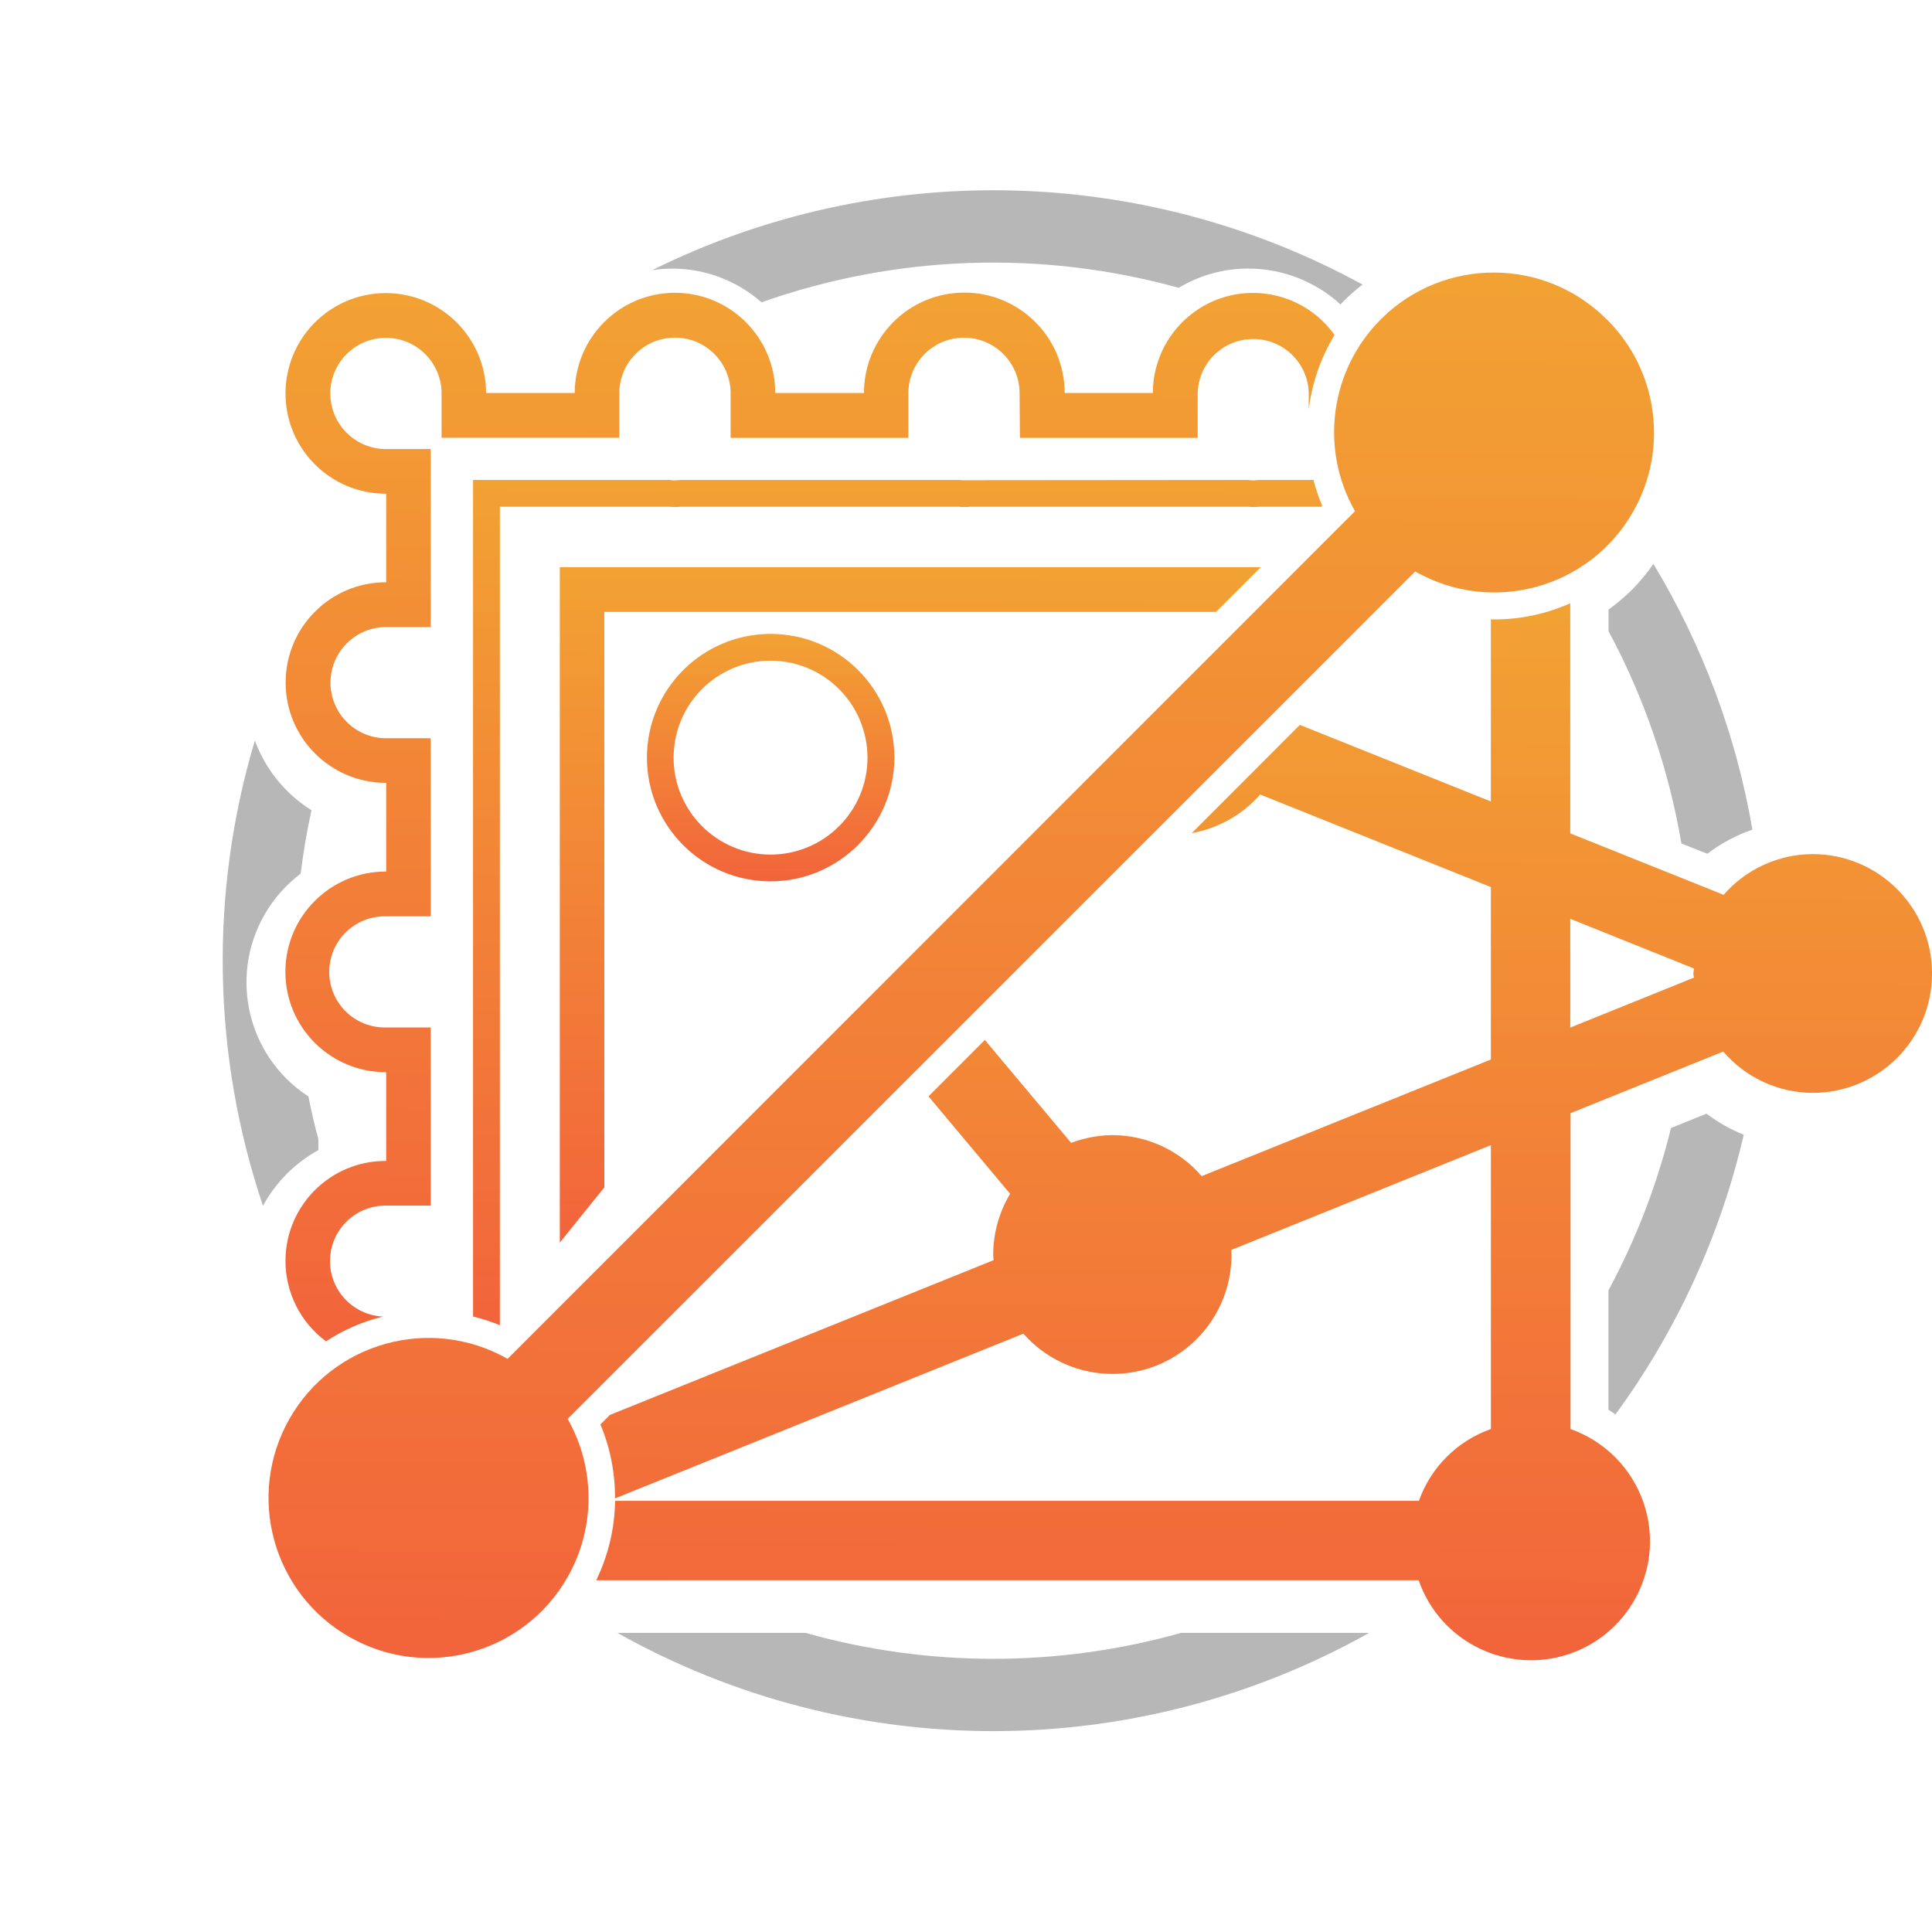
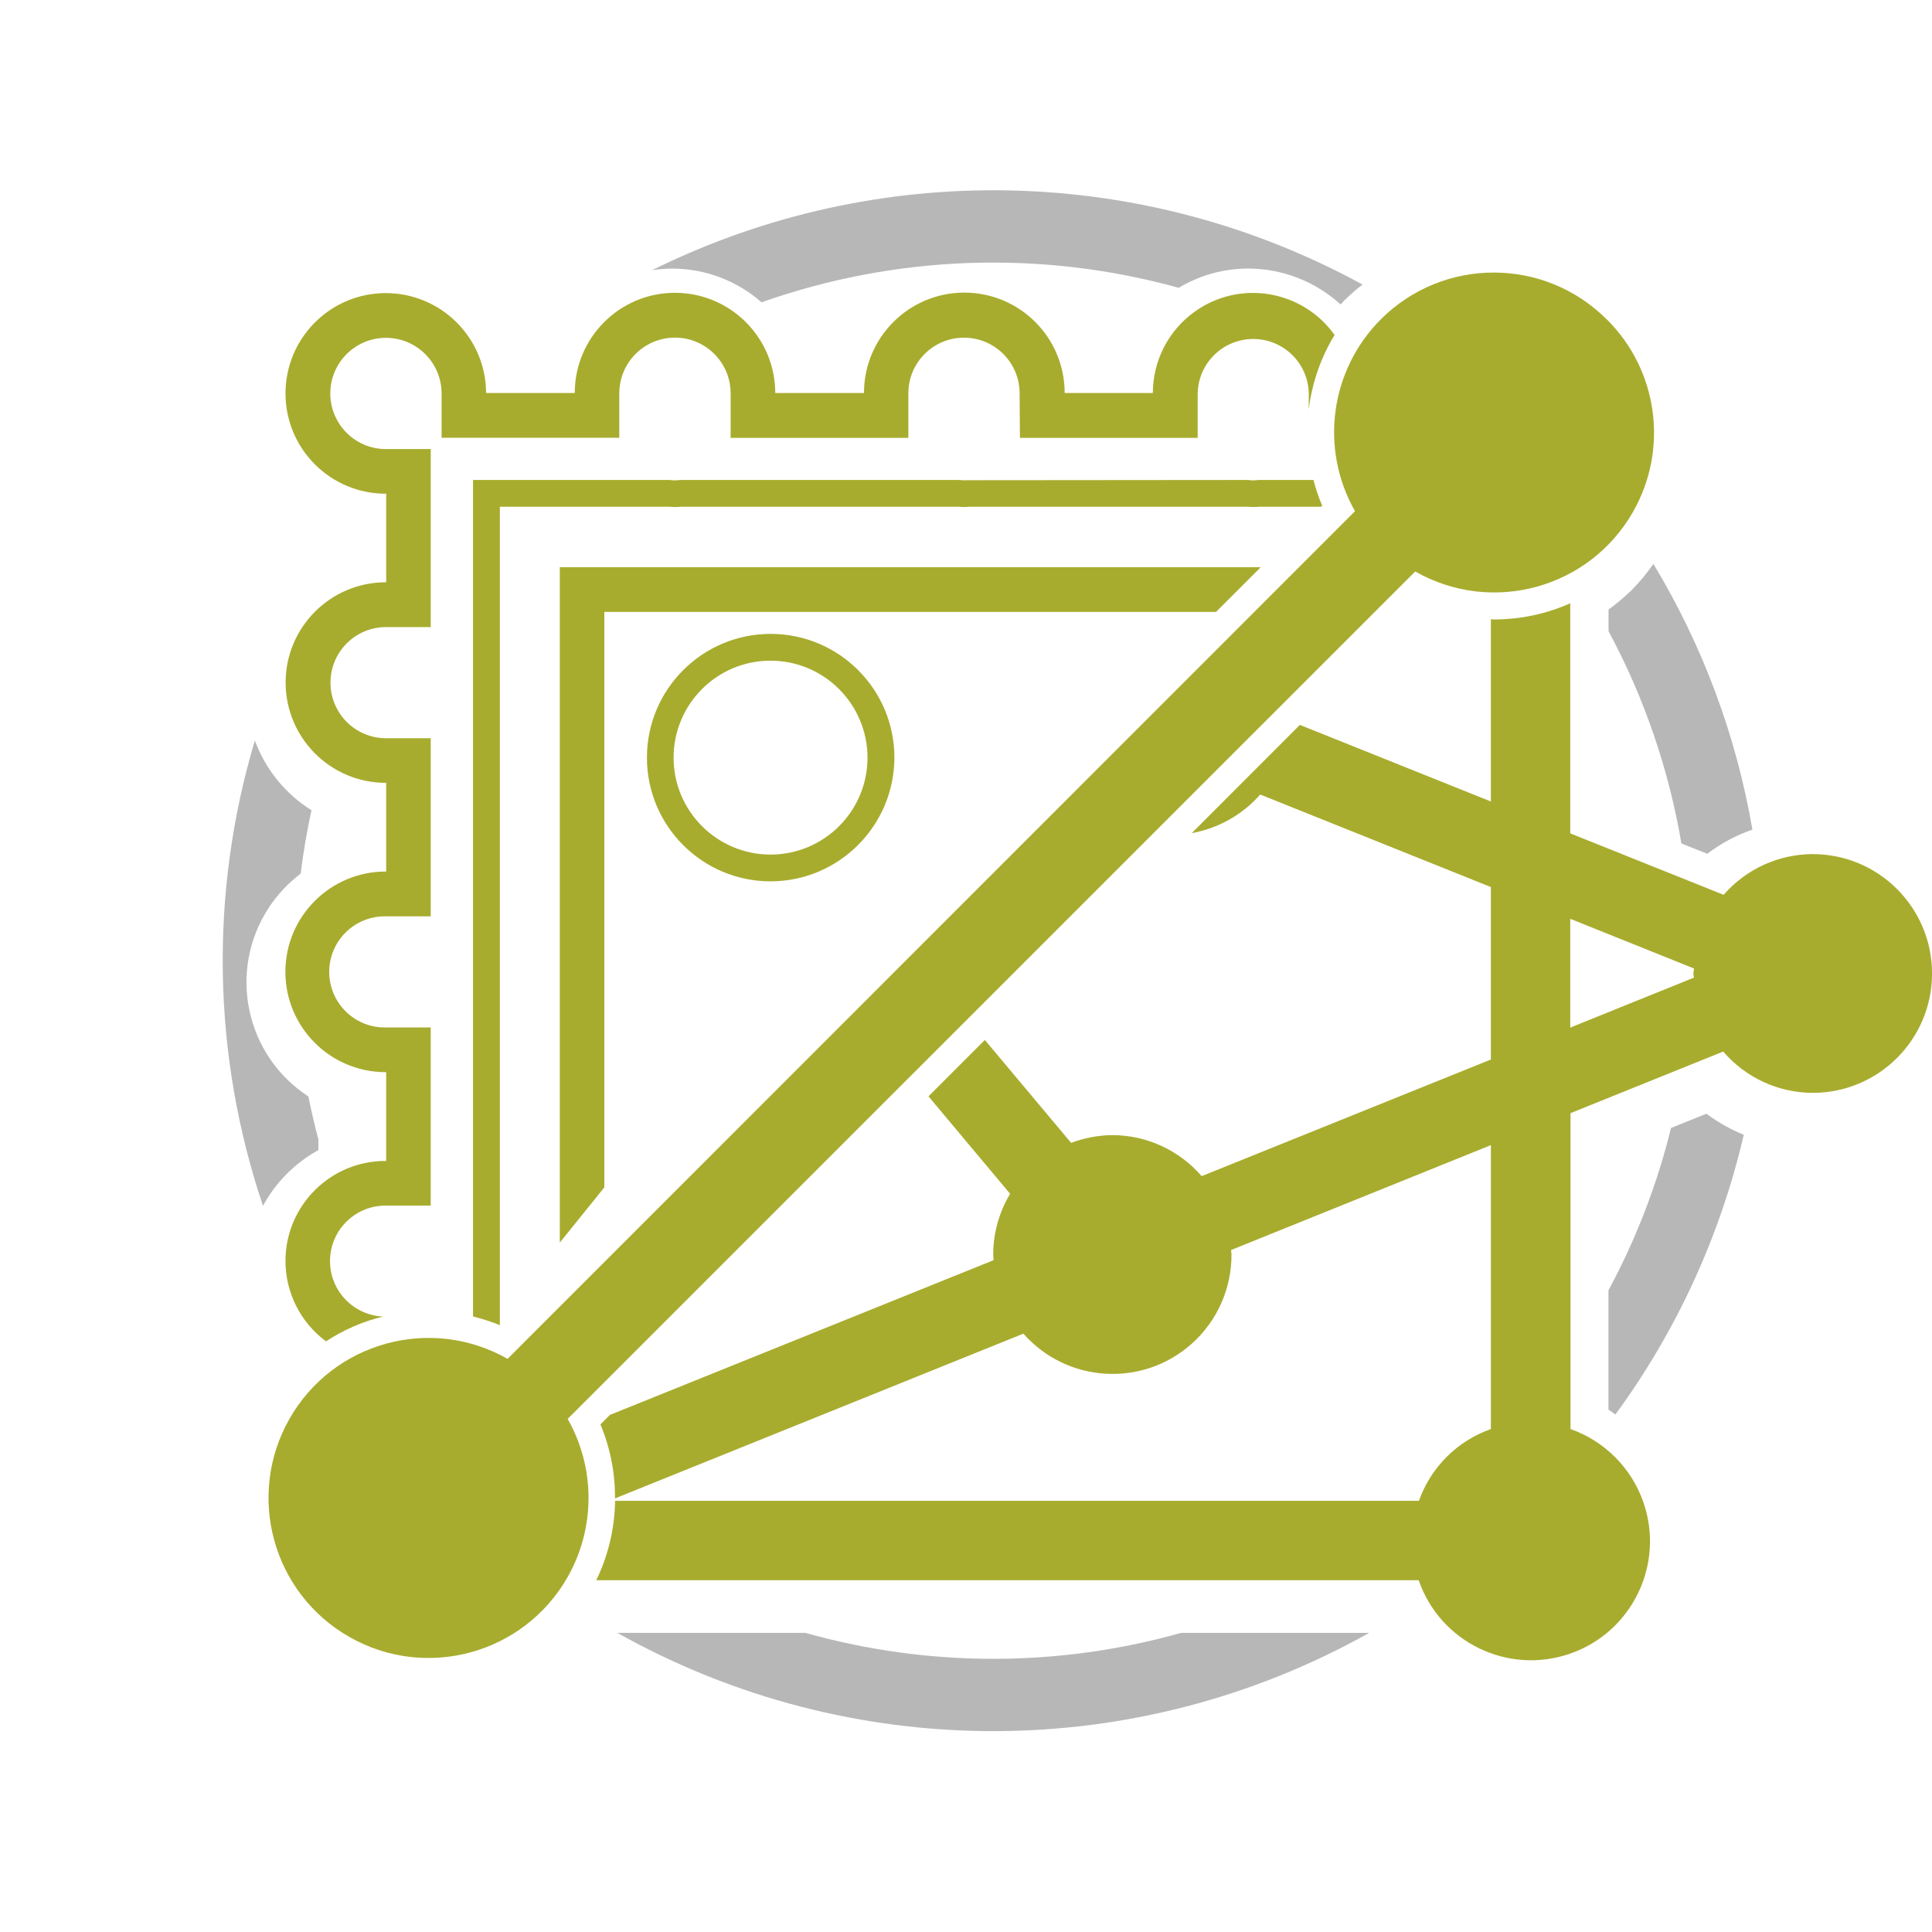
<svg xmlns="http://www.w3.org/2000/svg" version="1.1" id="Layer_1" x="0px" y="0px" width="200px" height="200px" viewBox="0 0 200 200" enable-background="new 0 0 200 200" xml:space="preserve">
  <g>
    <path id="Path_36_1_" opacity="0.5" fill="#707070" enable-background="new    " d="M176.649,115.288l-3.666,1.48   c-1.44,5.852-3.613,11.498-6.475,16.805v12.357c0.251,0.157,0.48,0.32,0.716,0.502c6.342-8.656,10.861-18.512,13.289-28.962   C179.137,116.913,177.838,116.178,176.649,115.288z" />
    <path id="Path_37_1_" opacity="0.5" fill="#707070" enable-background="new    " d="M168.943,61.053   c-0.759,0.74-1.571,1.424-2.428,2.051v2.233c3.689,6.869,6.239,14.291,7.543,21.98l2.68,1.066c1.414-1.078,2.988-1.919,4.67-2.502   c-1.67-9.729-5.147-19.058-10.25-27.507C170.499,59.328,169.759,60.219,168.943,61.053z" />
    <path id="Path_38_1_" opacity="0.5" fill="#707070" enable-background="new    " d="M122.263,169.035   c-12.712,3.581-26.167,3.581-38.882,0H63.909c24.17,13.562,53.659,13.562,77.826,0H122.263z" />
    <path id="Path_39_1_" opacity="0.5" fill="#707070" enable-background="new    " d="M69.592,27.806c3.4,0,6.688,1.242,9.24,3.488   c13.904-4.912,28.982-5.438,43.189-1.499c2.184-1.312,4.68-2.001,7.224-1.995c3.528,0.013,6.929,1.336,9.531,3.72   c0.11-0.107,0.194-0.226,0.308-0.339c0.621-0.615,1.277-1.192,1.966-1.725c-22.804-12.464-50.254-13.022-73.546-1.487   C68.194,27.863,68.893,27.812,69.592,27.806z" />
    <path id="Path_40_1_" opacity="0.5" fill="#707070" enable-background="new    " d="M32.958,119.058v-1.122   c-0.396-1.462-0.73-2.942-1.035-4.434c-6.523-4.241-8.371-12.967-4.128-19.491c0.891-1.373,2.021-2.578,3.325-3.569   c0.288-2.221,0.646-4.409,1.126-6.567c-2.701-1.688-4.765-4.228-5.862-7.22c-4.711,15.757-4.416,32.588,0.841,48.175   C28.542,122.396,30.531,120.394,32.958,119.058z" />
    <g id="Group_16_1_" transform="translate(12.042 13.313)">
      <linearGradient id="Path_41_2_" gradientUnits="userSpaceOnUse" x1="-541.503" y1="475.827" x2="-541.471" y2="481.757" gradientTransform="matrix(43.0555 0 0 -34.0677 23432.838 16423.519)">
-         <stop offset="0" style="stop-color:#F2453F" />
-         <stop offset="1" style="stop-color:#F2B730" />
+         <stop offset="0" style="stop-color:#a8ac2e" />
+         <stop offset="1" style="stop-color:#a8ac2e" />
      </linearGradient>
      <path id="Path_41_1_" fill="url(#Path_41_2_)" d="M175.601,75.103c-3.531,0.013-6.894,1.549-9.214,4.215l-15.877-6.36V49.139    c-2.466,1.098-5.139,1.668-7.842,1.674l0,0c-0.125,0-0.251,0-0.376-0.025v18.869l-19.772-7.929l-11.191,11.203    c2.747-0.495,5.244-1.9,7.085-3.995l23.879,9.578v17.854l-29.941,12.073c-2.317-2.685-5.689-4.24-9.24-4.247    c-1.462,0.013-2.906,0.289-4.271,0.803l-8.932-10.655l-5.834,5.84l8.45,10.086c-1.135,1.894-1.744,4.059-1.75,6.267v0.087    c0,0.176,0.037,0.339,0.043,0.516l-39.723,16.021l-0.981,0.984c1.016,2.428,1.53,5.031,1.506,7.66l42.279-17.057    c4.498,5.1,12.276,5.589,17.373,1.092c2.669-2.353,4.188-5.747,4.169-9.303c0-0.151-0.044-0.302-0.044-0.446l26.898-10.858v29.389    c-3.479,1.224-6.217,3.959-7.453,7.434h-83.21c-0.04,2.848-0.708,5.652-1.95,8.218h85.136c2.227,6.43,9.239,9.83,15.669,7.603    c6.424-2.232,9.824-9.246,7.597-15.669c-1.229-3.544-4.008-6.336-7.546-7.585v-32.7l15.808-6.379    c2.315,2.704,5.696,4.267,9.259,4.278c6.826,0,12.357-5.532,12.357-12.357S182.427,75.103,175.601,75.103z M163.306,87.893    l-12.796,5.17V81.802l12.809,5.144c0,0.157-0.06,0.32-0.06,0.483v0.112c0.016,0.119,0.034,0.239,0.065,0.358L163.306,87.893z" />
    </g>
    <linearGradient id="Path_42_2_" gradientUnits="userSpaceOnUse" x1="-525.241" y1="487.711" x2="-525.209" y2="493.647" gradientTransform="matrix(27.369 0 0 -27.242 14467.547 13467.109)">
-       <stop offset="0" style="stop-color:#F2453F" />
-       <stop offset="1" style="stop-color:#F2B730" />
+       <stop offset="0" style="stop-color:#a8ac2e" />
+       <stop offset="1" style="stop-color:#a8ac2e" />
    </linearGradient>
    <path id="Path_42_1_" fill="url(#Path_42_2_)" d="M51.746,137.181V52.459H69.33c0.376,0.038,0.752,0.038,1.122,0h28.834   c0.367,0.038,0.74,0.038,1.107,0h28.818c0.375,0.038,0.756,0.038,1.132,0h6.424l0.106-0.106c-0.367-0.866-0.668-1.756-0.903-2.667   h-5.627l-0.567,0.044c-0.129,0-0.248,0-0.571-0.044l-29.015,0.025c-0.311,0.019-0.624,0.013-0.932-0.025H70.452l-0.583,0.044   c-0.101,0-0.214,0-0.556-0.044H48.97v86.597C49.915,136.516,50.842,136.816,51.746,137.181z" />
    <linearGradient id="Path_43_2_" gradientUnits="userSpaceOnUse" x1="-527.945" y1="489.738" x2="-527.913" y2="495.678" gradientTransform="matrix(33.8154 0 0 -33.803 17935.719 16747.906)">
-       <stop offset="0" style="stop-color:#F2453F" />
-       <stop offset="1" style="stop-color:#F2B730" />
+       <stop offset="0" style="stop-color:#a8ac2e" />
+       <stop offset="1" style="stop-color:#a8ac2e" />
    </linearGradient>
    <path id="Path_43_1_" fill="url(#Path_43_2_)" d="M39.947,120.181c-5.715-0.025-10.369,4.592-10.395,10.312   c-0.013,3.293,1.546,6.405,4.196,8.362c1.807-1.186,3.805-2.058,5.909-2.566c-3.174-0.145-5.627-2.822-5.488-5.996   c0.135-3.03,2.604-5.439,5.639-5.489h4.78v-18.44h-4.733c-3.177,0.013-5.762-2.554-5.773-5.728   c-0.013-3.181,2.553-5.766,5.727-5.777h4.78V76.422h-4.755c-3.181-0.075-5.696-2.71-5.621-5.891   c0.076-3.073,2.547-5.545,5.621-5.614h4.755v-18.43h-4.755c-3.181-0.063-5.705-2.697-5.64-5.872   c0.066-3.181,2.698-5.708,5.878-5.64c3.124,0.063,5.627,2.61,5.64,5.734v4.61H64.11v-4.61c0.007-3.187,2.588-5.759,5.771-5.759   c3.174,0.006,5.749,2.579,5.752,5.759v4.617h18.401v-4.611c0-3.18,2.575-5.758,5.756-5.758c3.18,0,5.758,2.578,5.758,5.758   l0.035,4.611h18.401V40.71c0.075-3.18,2.709-5.689,5.884-5.615c3.073,0.069,5.545,2.541,5.614,5.615v1.675   c0.332-2.729,1.242-5.357,2.672-7.709c-3.325-4.661-9.798-5.752-14.459-2.428c-2.729,1.944-4.351,5.087-4.353,8.437h-9.127   c0-5.739-4.648-10.394-10.389-10.394c-5.739,0-10.388,4.655-10.388,10.394h-9.184c-0.003-5.733-4.654-10.375-10.388-10.375   c-5.728,0.006-10.363,4.648-10.369,10.375h-9.175c-0.024-5.739-4.695-10.363-10.428-10.344   c-5.734,0.025-10.363,4.698-10.339,10.432c0.025,5.721,4.674,10.344,10.395,10.337h0.028v9.165h-0.028   c-5.733,0-10.382,4.648-10.382,10.382c0,5.733,4.648,10.382,10.382,10.382h0.028v9.183h-0.028   c-5.733-0.012-10.395,4.63-10.407,10.363c-0.009,5.74,4.63,10.395,10.37,10.407h0.037h0.028v9.176L39.947,120.181z" />
    <linearGradient id="Path_44_2_" gradientUnits="userSpaceOnUse" x1="-494.057" y1="465.845" x2="-494.024" y2="471.78" gradientTransform="matrix(7.976 0 0 -7.976 4020.234 3819.617)">
-       <stop offset="0" style="stop-color:#F2453F" />
-       <stop offset="1" style="stop-color:#F2B730" />
+       <stop offset="0" style="stop-color:#a8ac2e" />
+       <stop offset="1" style="stop-color:#a8ac2e" />
    </linearGradient>
    <path id="Path_44_1_" fill="url(#Path_44_2_)" d="M79.774,68.393c-5.543-0.007-10.037,4.485-10.043,10.03   c-0.004,5.539,4.488,10.036,10.03,10.043c5.545,0,10.04-4.491,10.043-10.03c-0.007-5.546-4.495-10.037-10.037-10.043    M79.767,91.238c-7.072-0.006-12.803-5.745-12.797-12.821c0.01-7.076,5.749-12.804,12.822-12.797   c7.069,0.006,12.797,5.745,12.797,12.815C92.564,85.499,86.836,91.226,79.767,91.238" />
    <g id="Group_17_2_" transform="translate(1.496 2.661)">
      <linearGradient id="Path_45_1_" gradientUnits="userSpaceOnUse" x1="-531.771" y1="488.679" x2="-531.739" y2="494.609" gradientTransform="matrix(44.6575 0 0 -44.655 23844.844 22062.545)">
-         <stop offset="0" style="stop-color:#F2453F" />
-         <stop offset="1" style="stop-color:#F2B730" />
+         <stop offset="0" style="stop-color:#a8ac2e" />
+         <stop offset="1" style="stop-color:#a8ac2e" />
      </linearGradient>
      <path id="Path_45_2_" fill="url(#Path_45_1_)" d="M164.848,30.421c-6.438-6.467-16.899-6.493-23.371-0.057    c-5.285,5.263-6.392,13.412-2.703,19.892l-87.727,87.751c-7.954-4.523-18.066-1.737-22.582,6.217    c-4.518,7.954-1.732,18.065,6.223,22.582c7.95,4.523,18.06,1.737,22.579-6.216c2.882-5.075,2.882-11.292,0-16.366l87.74-87.727    c7.929,4.523,18.025,1.763,22.548-6.172c3.701-6.48,2.597-14.635-2.694-19.904H164.848z" />
    </g>
    <linearGradient id="Path_46_2_" gradientUnits="userSpaceOnUse" x1="-522.389" y1="485.296" x2="-522.357" y2="491.227" gradientTransform="matrix(22.594 0 0 -21.772 11896.5 10729.422)">
-       <stop offset="0" style="stop-color:#F2453F" />
-       <stop offset="1" style="stop-color:#F2B730" />
+       <stop offset="0" style="stop-color:#a8ac2e" />
+       <stop offset="1" style="stop-color:#a8ac2e" />
    </linearGradient>
    <path id="Path_46_1_" fill="url(#Path_46_2_)" d="M62.561,122.915V63.342h63.328l4.626-4.629H57.95v69.922L62.561,122.915z" />
  </g>
</svg>
